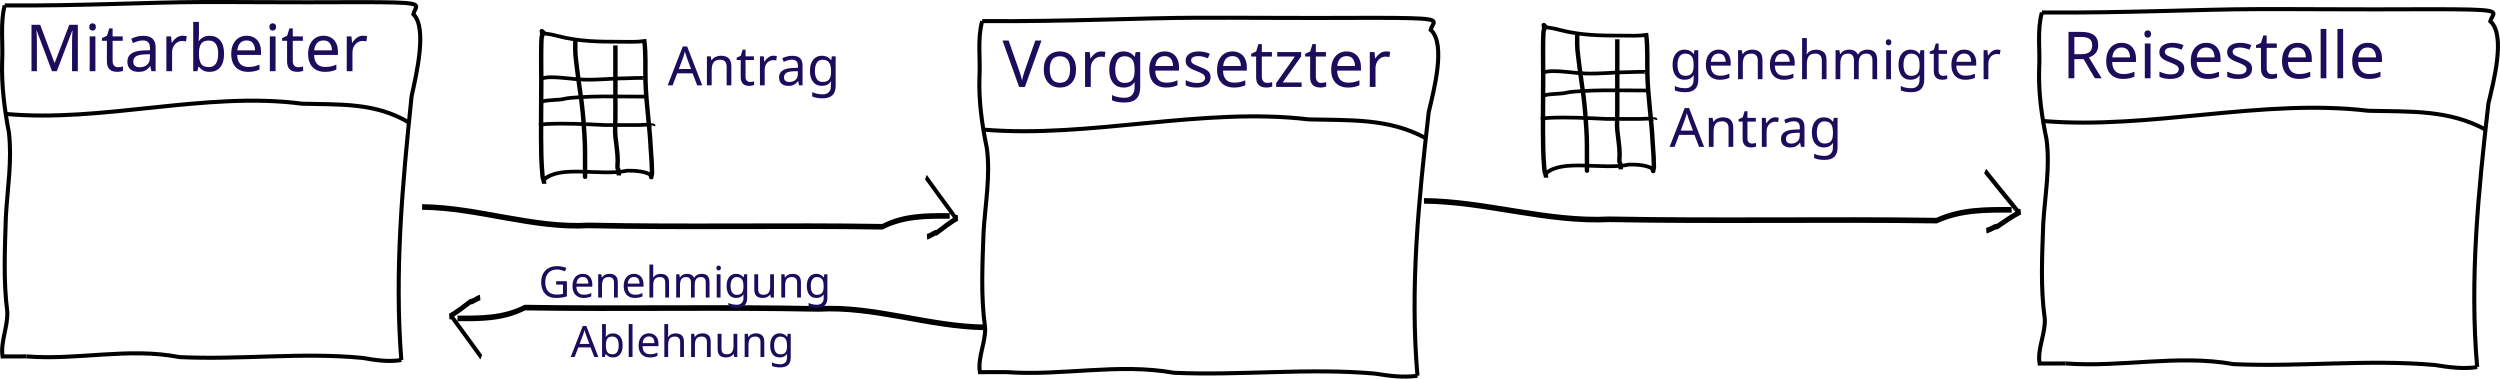
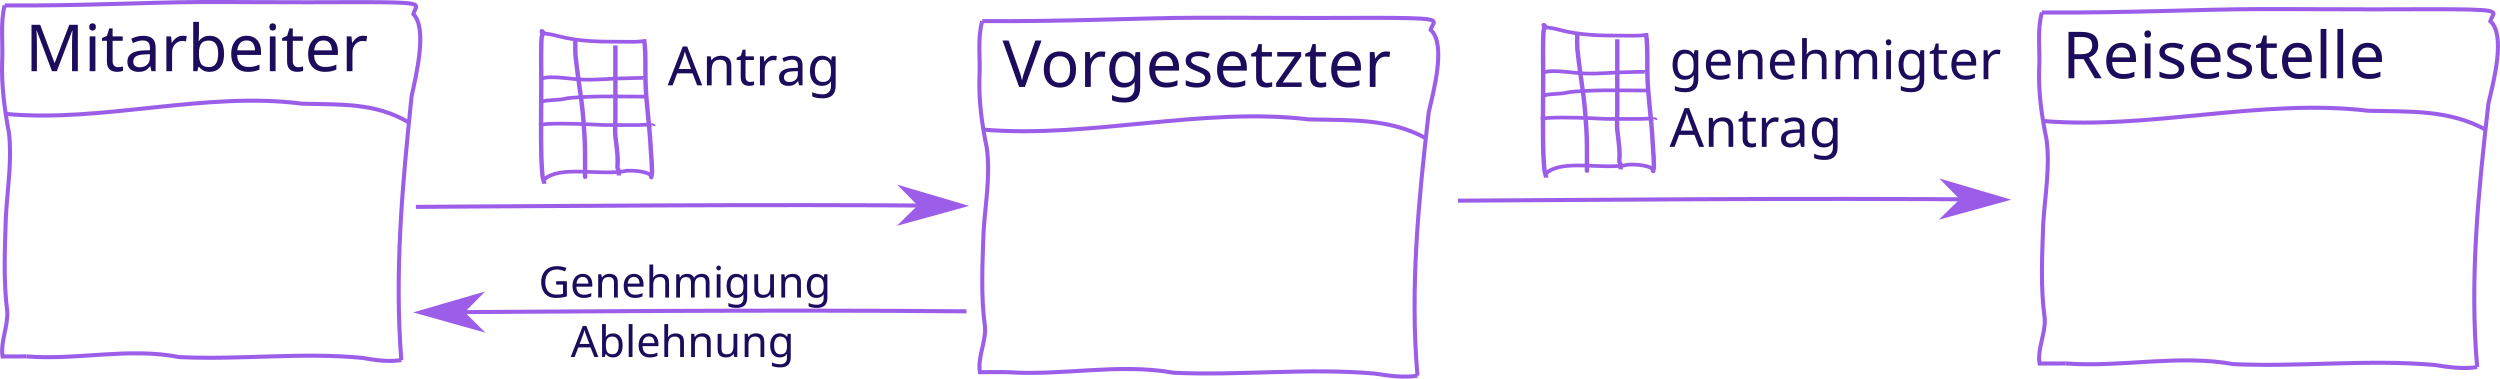
<svg xmlns="http://www.w3.org/2000/svg" width="615.424" height="93.214" viewBox="0 0 615.424 93.214" version="1.1" id="svg5">
+   <defs id="defs67">
+     <marker style="overflow:visible" id="Arrow1Lstart" refX="0.0" refY="0.0" orient="auto">
+       <path transform="scale(0.8) translate(12.5,0)" style="fill-rule:evenodd;stroke:#9c5ee8;stroke-width:1pt;stroke-opacity:1;fill:#9c5ee8;fill-opacity:1" d="M 0.0,0.0 L 5.0,-5.0 L -12.5,0.0 L 5.0,5.0 L 0.0,0.0 z " id="path1254" />
+     </marker>
+     <marker style="overflow:visible" id="marker1002" refX="0" refY="0" orient="auto">
+       <path transform="matrix(-0.8,0,0,-0.8,-10,0)" style="fill:#9c5ee8;fill-opacity:1;fill-rule:evenodd;stroke:#9c5ee8;stroke-width:1pt;stroke-opacity:1" d="M 0,0 5,-5 -12.5,0 5,5 Z" id="path1000" />
+     </marker>
+     <marker style="overflow:visible" id="marker1002-3" refX="0" refY="0" orient="auto">
+       <path transform="matrix(-0.8,0,0,-0.8,-10,0)" style="fill:#9c5ee8;fill-opacity:1;fill-rule:evenodd;stroke:#9c5ee8;stroke-width:1pt;stroke-opacity:1" d="M 0,0 5,-5 -12.5,0 5,5 Z" id="path1000-6" />
+     </marker>
+     <marker style="overflow:visible" id="marker1002-3-5" refX="0" refY="0" orient="auto">
+       <path transform="matrix(-0.8,0,0,-0.8,-10,0)" style="fill:#9c5ee8;fill-opacity:1;fill-rule:evenodd;stroke:#9c5ee8;stroke-width:1pt;stroke-opacity:1" d="M 0,0 5,-5 -12.5,0 5,5 Z" id="path1000-6-3" />
+     </marker>
+   </defs>
  <g id="layer1" transform="translate(-31.44192,-54.49134)">
    <g id="g43014">
      <text xml:space="preserve" style="font-style:normal;font-variant:normal;font-weight:normal;font-stretch:normal;font-size:16px;line-height:1.25;font-family:sans-serif;-inkscape-font-specification:'sans-serif, Normal';font-variant-ligatures:normal;font-variant-caps:normal;font-variant-numeric:normal;font-variant-east-asian:normal;fill:#1c0c5b;fill-opacity:1;stroke:none" x="37.649" y="72.024" id="text10427">
        <tspan id="tspan10425" x="37.649" y="72.024" style="font-style:normal;font-variant:normal;font-weight:normal;font-stretch:normal;font-size:16px;font-family:sans-serif;-inkscape-font-specification:'sans-serif, Normal';font-variant-ligatures:normal;font-variant-caps:normal;font-variant-numeric:normal;font-variant-east-asian:normal;fill:#1c0c5b;fill-opacity:1">Mitarbeiter</tspan>
      </text>
-       <path style="fill:none;stroke:#000000;stroke-width:1;stroke-linecap:butt;stroke-linejoin:miter;stroke-miterlimit:4;stroke-dasharray:none;stroke-opacity:1" d="m 32.584,55.83 c -1.124,4.546 -0.361,9.273 -0.617,13.898 -0.17,5.838 0.579,11.634 1.662,17.366 0.826,6.938 -0.356,13.715 -0.742,20.741 -0.238,7.793 -0.646,15.613 0.345,23.379 0.184,3.688 -1.707,7.393 -1.16,11.029 l 5.853,-0.021" id="path19068" />
-       <path style="fill:none;stroke:#000000;stroke-width:1;stroke-linecap:butt;stroke-linejoin:miter;stroke-miterlimit:4;stroke-dasharray:none;stroke-opacity:1" d="m 32.584,55.83 c 19.422,0.132 35.326,-0.795 48.072,-0.833 10.836,-0.033 19.613,0.082 26.535,0.056 21.853,-0.084 26.263,-0.085 26.667,0.906 0.182,0.446 -0.447,1.092 -0.664,2.021 3.516,3.416 0.693,15 -0.43,20.218 -2.25,21.553 -4.247,43.259 -2.53,64.921" id="path19070" />
-       <path style="fill:none;stroke:#000000;stroke-width:1;stroke-linecap:butt;stroke-linejoin:miter;stroke-miterlimit:4;stroke-dasharray:none;stroke-opacity:1" d="m 32.849,82.537 c 23.784,2.21 49.185,-5.635 72.956,-2.519 9.406,0.26 18.075,-0.312 26.31,4.645" id="path19072" />
-       <path style="fill:none;stroke:#000000;stroke-width:1;stroke-linecap:butt;stroke-linejoin:miter;stroke-miterlimit:4;stroke-dasharray:none;stroke-opacity:1" d="m 37.924,142.223 c 12.57,1.014 25.161,-2.279 37.676,0.173 15.011,0.726 30.133,-1.24 45.069,0.2 3.144,0.543 6.378,1.053 9.566,0.523" id="path19074" />
-     </g>
-     <g id="g42933-3" transform="matrix(0.5859017,0,0,1.004825,212.3804,-10.53941)" style="stroke-width:1.375;stroke-miterlimit:4;stroke-dasharray:none">
-       <path style="fill:none;stroke:#000000;stroke-width:1.375;stroke-linecap:butt;stroke-linejoin:miter;stroke-miterlimit:4;stroke-dasharray:none;stroke-opacity:1" d="m 289.471,113.93 c 26.06,0.14 51.873,5.292 77.974,4.512 45.8,0.503 91.603,-0.061 137.403,0.326 10.3,-2.753 21.033,-2.667 31.536,-2.643" id="path42322-4" />
-       <path style="fill:none;stroke:#000000;stroke-width:1.375;stroke-linecap:butt;stroke-linejoin:miter;stroke-miterlimit:4;stroke-dasharray:none;stroke-opacity:1" d="m 525.245,106.623 c 3.211,2.325 10.083,7.307 11.46,8.235 2.621,1.766 1.766,1.734 3.414,1.734" id="path42539-4" />
-       <path style="fill:none;stroke:#000000;stroke-width:1.375;stroke-linecap:butt;stroke-linejoin:miter;stroke-miterlimit:4;stroke-dasharray:none;stroke-opacity:1" d="m 540.095,116.607 c -3.356,1.03 -6.618,2.352 -9.803,3.623 -0.162,0.065 -0.369,-0.038 -0.545,0 -1.365,0.297 -2.606,0.793 -3.994,1.014" id="path42541-3" />
+       <path style="fill:none;stroke:#9c5ee8;stroke-width:1;stroke-linecap:butt;stroke-linejoin:miter;stroke-miterlimit:4;stroke-dasharray:none;stroke-opacity:1" d="m 32.584,55.83 c -1.124,4.546 -0.361,9.273 -0.617,13.898 -0.17,5.838 0.579,11.634 1.662,17.366 0.826,6.938 -0.356,13.715 -0.742,20.741 -0.238,7.793 -0.646,15.613 0.345,23.379 0.184,3.688 -1.707,7.393 -1.16,11.029 l 5.853,-0.021" id="path19068" />
+       <path style="fill:none;stroke:#9c5ee8;stroke-width:1;stroke-linecap:butt;stroke-linejoin:miter;stroke-miterlimit:4;stroke-dasharray:none;stroke-opacity:1" d="m 32.584,55.83 c 19.422,0.132 35.326,-0.795 48.072,-0.833 10.836,-0.033 19.613,0.082 26.535,0.056 21.853,-0.084 26.263,-0.085 26.667,0.906 0.182,0.446 -0.447,1.092 -0.664,2.021 3.516,3.416 0.693,15 -0.43,20.218 -2.25,21.553 -4.247,43.259 -2.53,64.921" id="path19070" />
+       <path style="fill:none;stroke:#9c5ee8;stroke-width:1;stroke-linecap:butt;stroke-linejoin:miter;stroke-miterlimit:4;stroke-dasharray:none;stroke-opacity:1" d="m 32.849,82.537 c 23.784,2.21 49.185,-5.635 72.956,-2.519 9.406,0.26 18.075,-0.312 26.31,4.645" id="path19072" />
+       <path style="fill:none;stroke:#9c5ee8;stroke-width:1;stroke-linecap:butt;stroke-linejoin:miter;stroke-miterlimit:4;stroke-dasharray:none;stroke-opacity:1" d="m 37.924,142.223 c 12.57,1.014 25.161,-2.279 37.676,0.173 15.011,0.726 30.133,-1.24 45.069,0.2 3.144,0.543 6.378,1.053 9.566,0.523" id="path19074" />
    </g>
    <text xml:space="preserve" style="font-style:normal;font-variant:normal;font-weight:normal;font-stretch:normal;font-size:13.333px;line-height:1.25;font-family:sans-serif;-inkscape-font-specification:'sans-serif, Normal';font-variant-ligatures:normal;font-variant-caps:normal;font-variant-numeric:normal;font-variant-east-asian:normal;fill:#1c0c5b;fill-opacity:1;stroke:none" x="442.44" y="73.986" id="text44302-9">
      <tspan id="tspan44300-72" x="442.44" y="73.986" style="font-style:normal;font-variant:normal;font-weight:normal;font-stretch:normal;font-size:13.333px;font-family:sans-serif;-inkscape-font-specification:'sans-serif, Normal';font-variant-ligatures:normal;font-variant-caps:normal;font-variant-numeric:normal;font-variant-east-asian:normal;fill:#1c0c5b;fill-opacity:1">genehmigter</tspan>
      <tspan x="442.44" y="90.652" style="font-style:normal;font-variant:normal;font-weight:normal;font-stretch:normal;font-size:13.333px;font-family:sans-serif;-inkscape-font-specification:'sans-serif, Normal';font-variant-ligatures:normal;font-variant-caps:normal;font-variant-numeric:normal;font-variant-east-asian:normal;fill:#1c0c5b;fill-opacity:1" id="tspan1146">Antrag</tspan>
    </text>
    <g id="g42980-2" transform="matrix(0.5652674,0,0,0.4715808,191.3804,47.0981)" style="stroke-width:1.937;stroke-miterlimit:4;stroke-dasharray:none">
-       <path style="fill:none;stroke:#000000;stroke-width:1.937;stroke-linecap:butt;stroke-linejoin:miter;stroke-miterlimit:4;stroke-dasharray:none;stroke-opacity:1" d="m 389.612,31.155 c -0.084,-0.808 -0.168,-1.617 -0.252,-2.425 0,-0.058 -0.006,-0.231 0,-0.173 0.643,6.186 -0.066,-1.841 -0.252,6.93 -0.137,6.466 0,12.935 0,19.403 0,12.877 -0.23,25.757 0,38.632 0.063,3.527 0.242,7.052 0.504,10.568 0.158,2.123 0.756,2.898 0.756,4.331" id="path23358-7" />
-       <path style="fill:none;stroke:#000000;stroke-width:1.937;stroke-linecap:butt;stroke-linejoin:miter;stroke-miterlimit:4;stroke-dasharray:none;stroke-opacity:1" d="m 389.36,28.73 c 2.145,2.211 0.326,0.496 7.059,2.599 9.06,2.83 17.649,2.945 26.975,2.945 3.515,0 7.126,0.248 10.588,-0.346 0.717,6.909 0.36,13.861 0.504,20.789 0.244,11.723 1.821,23.304 2.269,34.994 0.138,3.612 0.504,7.095 0.504,10.741 0,0.851 0.144,2.228 0,3.118 -0.311,1.922 -0.252,-0.301 -0.252,1.213 0,0.116 0.024,0.459 0,0.346 -0.096,-0.459 -0.168,-0.924 -0.252,-1.386" id="path23360-0" />
-       <path style="fill:none;stroke:#000000;stroke-width:1.937;stroke-linecap:butt;stroke-linejoin:miter;stroke-miterlimit:4;stroke-dasharray:none;stroke-opacity:1" d="m 390.266,106.256 c 7.089,-7.866 24.773,-1.68 36.295,-4.68 3.682,-0.074 7.787,0.403 10.194,2.166" id="path23362-3" />
-       <path style="fill:none;stroke:#000000;stroke-width:1.937;stroke-linecap:butt;stroke-linejoin:miter;stroke-miterlimit:4;stroke-dasharray:none;stroke-opacity:1" d="m 403.916,33.407 c 0,9.443 -0.162,5.733 1.234,19.403 0.445,4.356 1.08,8.631 1.509,12.993 0.732,7.445 0.872,10.561 1.234,16.977 0.317,5.609 0.274,11.169 0.274,16.804 0,0.262 0,7.626 0,4.677" id="path23364-4" />
-       <path style="fill:none;stroke:#000000;stroke-width:1.937;stroke-linecap:butt;stroke-linejoin:miter;stroke-miterlimit:4;stroke-dasharray:none;stroke-opacity:1" d="m 421.376,36.179 c 0,4.092 0,8.184 0,12.276 0,8.432 0,16.864 0,25.296 0,3.211 -0.256,6.65 0,9.858 0.347,4.358 1.008,8.418 1.008,12.834 0,0.346 -0.24,3.915 0,4.092 0.511,0.377 0.504,2.587 0.504,3.534" id="path23366-6" />
-       <path style="fill:none;stroke:#000000;stroke-width:1.937;stroke-linecap:butt;stroke-linejoin:miter;stroke-miterlimit:4;stroke-dasharray:none;stroke-opacity:1" d="m 388.603,53.503 c 1.429,-0.231 2.841,-0.693 4.286,-0.693 5.852,0 8.92,0.945 14.37,1.213 6.569,0.322 12.88,-0.693 19.412,-0.693 0.655,0 6.78,-0.365 7.311,0 0.226,0.155 0,-0.289 0,0" id="path23368-3" />
-       <path style="fill:none;stroke:#000000;stroke-width:1.937;stroke-linecap:butt;stroke-linejoin:miter;stroke-miterlimit:4;stroke-dasharray:none;stroke-opacity:1" d="m 389.391,65.541 c 2.269,-1.039 7.442,-0.695 9.801,-1.47 1.5,-0.493 5.085,-0.715 7.059,-0.866 6.375,-0.487 12.769,-0.395 19.16,-0.346 l 9.412,0.072" id="path23370-6" />
-       <path style="fill:none;stroke:#000000;stroke-width:1.937;stroke-linecap:butt;stroke-linejoin:miter;stroke-miterlimit:4;stroke-dasharray:none;stroke-opacity:1" d="m 388.099,77.93 c 1.008,-0.231 1.996,-0.629 3.025,-0.693 8.544,-0.534 17.201,0.07 25.714,0.52 0.755,0.04 1.513,0 2.269,0 h 12.353 c 0.751,0 4.524,-0.356 5.042,0 0.324,0.223 1.46,-0.043 1.345,0.353" id="path23372-3" />
+       <path style="fill:none;stroke:#9c5ee8;stroke-width:1.937;stroke-linecap:butt;stroke-linejoin:miter;stroke-miterlimit:4;stroke-dasharray:none;stroke-opacity:1" d="m 389.612,31.155 c -0.084,-0.808 -0.168,-1.617 -0.252,-2.425 0,-0.058 -0.006,-0.231 0,-0.173 0.643,6.186 -0.066,-1.841 -0.252,6.93 -0.137,6.466 0,12.935 0,19.403 0,12.877 -0.23,25.757 0,38.632 0.063,3.527 0.242,7.052 0.504,10.568 0.158,2.123 0.756,2.898 0.756,4.331" id="path23358-7" />
+       <path style="fill:none;stroke:#9c5ee8;stroke-width:1.937;stroke-linecap:butt;stroke-linejoin:miter;stroke-miterlimit:4;stroke-dasharray:none;stroke-opacity:1" d="m 389.36,28.73 c 2.145,2.211 0.326,0.496 7.059,2.599 9.06,2.83 17.649,2.945 26.975,2.945 3.515,0 7.126,0.248 10.588,-0.346 0.717,6.909 0.36,13.861 0.504,20.789 0.244,11.723 1.821,23.304 2.269,34.994 0.138,3.612 0.504,7.095 0.504,10.741 0,0.851 0.144,2.228 0,3.118 -0.311,1.922 -0.252,-0.301 -0.252,1.213 0,0.116 0.024,0.459 0,0.346 -0.096,-0.459 -0.168,-0.924 -0.252,-1.386" id="path23360-0" />
+       <path style="fill:none;stroke:#9c5ee8;stroke-width:1.937;stroke-linecap:butt;stroke-linejoin:miter;stroke-miterlimit:4;stroke-dasharray:none;stroke-opacity:1" d="m 390.266,106.256 c 7.089,-7.866 24.773,-1.68 36.295,-4.68 3.682,-0.074 7.787,0.403 10.194,2.166" id="path23362-3" />
+       <path style="fill:none;stroke:#9c5ee8;stroke-width:1.937;stroke-linecap:butt;stroke-linejoin:miter;stroke-miterlimit:4;stroke-dasharray:none;stroke-opacity:1" d="m 403.916,33.407 c 0,9.443 -0.162,5.733 1.234,19.403 0.445,4.356 1.08,8.631 1.509,12.993 0.732,7.445 0.872,10.561 1.234,16.977 0.317,5.609 0.274,11.169 0.274,16.804 0,0.262 0,7.626 0,4.677" id="path23364-4" />
+       <path style="fill:none;stroke:#9c5ee8;stroke-width:1.937;stroke-linecap:butt;stroke-linejoin:miter;stroke-miterlimit:4;stroke-dasharray:none;stroke-opacity:1" d="m 421.376,36.179 c 0,4.092 0,8.184 0,12.276 0,8.432 0,16.864 0,25.296 0,3.211 -0.256,6.65 0,9.858 0.347,4.358 1.008,8.418 1.008,12.834 0,0.346 -0.24,3.915 0,4.092 0.511,0.377 0.504,2.587 0.504,3.534" id="path23366-6" />
+       <path style="fill:none;stroke:#9c5ee8;stroke-width:1.937;stroke-linecap:butt;stroke-linejoin:miter;stroke-miterlimit:4;stroke-dasharray:none;stroke-opacity:1" d="m 388.603,53.503 c 1.429,-0.231 2.841,-0.693 4.286,-0.693 5.852,0 8.92,0.945 14.37,1.213 6.569,0.322 12.88,-0.693 19.412,-0.693 0.655,0 6.78,-0.365 7.311,0 0.226,0.155 0,-0.289 0,0" id="path23368-3" />
+       <path style="fill:none;stroke:#9c5ee8;stroke-width:1.937;stroke-linecap:butt;stroke-linejoin:miter;stroke-miterlimit:4;stroke-dasharray:none;stroke-opacity:1" d="m 389.391,65.541 c 2.269,-1.039 7.442,-0.695 9.801,-1.47 1.5,-0.493 5.085,-0.715 7.059,-0.866 6.375,-0.487 12.769,-0.395 19.16,-0.346 l 9.412,0.072" id="path23370-6" />
+       <path style="fill:none;stroke:#9c5ee8;stroke-width:1.937;stroke-linecap:butt;stroke-linejoin:miter;stroke-miterlimit:4;stroke-dasharray:none;stroke-opacity:1" d="m 388.099,77.93 c 1.008,-0.231 1.996,-0.629 3.025,-0.693 8.544,-0.534 17.201,0.07 25.714,0.52 0.755,0.04 1.513,0 2.269,0 h 12.353 c 0.751,0 4.524,-0.356 5.042,0 0.324,0.223 1.46,-0.043 1.345,0.353" id="path23372-3" />
    </g>
    <g id="g43014-8" transform="translate(247.6536,45.58126)">
      <g id="g956" transform="translate(-7.071068,-41.7193)">
        <text xml:space="preserve" style="font-style:normal;font-variant:normal;font-weight:normal;font-stretch:normal;font-size:16px;line-height:1.25;font-family:sans-serif;-inkscape-font-specification:'sans-serif, Normal';font-variant-ligatures:normal;font-variant-caps:normal;font-variant-numeric:normal;font-variant-east-asian:normal;fill:#1c0c5b;fill-opacity:1;stroke:none" x="37.649" y="72.024" id="text10427-5">
          <tspan id="tspan10425-3" x="37.649" y="72.024">Vorgesetzter</tspan>
        </text>
-         <path style="fill:none;stroke:#000000;stroke-width:1;stroke-linecap:butt;stroke-linejoin:miter;stroke-miterlimit:4;stroke-dasharray:none;stroke-opacity:1" d="m 32.646,55.83 c -1.233,4.546 -0.396,9.273 -0.677,13.898 -0.187,5.838 0.635,11.634 1.823,17.366 0.907,6.938 -0.391,13.715 -0.815,20.741 -0.261,7.793 -0.709,15.613 0.378,23.379 0.202,3.688 -1.873,7.393 -1.273,11.029 l 6.422,-0.021" id="path19068-9" />
-         <path style="fill:none;stroke:#000000;stroke-width:1;stroke-linecap:butt;stroke-linejoin:miter;stroke-miterlimit:4;stroke-dasharray:none;stroke-opacity:1" d="m 32.646,55.83 c 21.312,0.132 38.763,-0.795 52.748,-0.833 11.891,-0.033 21.52,0.082 29.116,0.056 23.978,-0.084 28.818,-0.085 29.262,0.906 0.199,0.446 -0.49,1.092 -0.728,2.021 3.858,3.416 0.76,15 -0.472,20.218 -2.469,21.553 -4.661,43.259 -2.776,64.921" id="path19070-4" />
-         <path style="fill:none;stroke:#000000;stroke-width:1;stroke-linecap:butt;stroke-linejoin:miter;stroke-miterlimit:4;stroke-dasharray:none;stroke-opacity:1" d="m 32.937,82.537 c 26.098,2.21 53.97,-5.635 80.053,-2.519 10.321,0.26 19.833,-0.312 28.87,4.645" id="path19072-1" />
-         <path style="fill:none;stroke:#000000;stroke-width:1;stroke-linecap:butt;stroke-linejoin:miter;stroke-miterlimit:4;stroke-dasharray:none;stroke-opacity:1" d="m 38.505,142.223 c 13.792,1.014 27.609,-2.279 41.341,0.173 16.471,0.726 33.064,-1.24 49.453,0.2 3.45,0.543 6.998,1.053 10.496,0.523" id="path19074-5" />
+         <path style="fill:none;stroke:#9c5ee8;stroke-width:1;stroke-linecap:butt;stroke-linejoin:miter;stroke-miterlimit:4;stroke-dasharray:none;stroke-opacity:1" d="m 32.646,55.83 c -1.233,4.546 -0.396,9.273 -0.677,13.898 -0.187,5.838 0.635,11.634 1.823,17.366 0.907,6.938 -0.391,13.715 -0.815,20.741 -0.261,7.793 -0.709,15.613 0.378,23.379 0.202,3.688 -1.873,7.393 -1.273,11.029 l 6.422,-0.021" id="path19068-9" />
+         <path style="fill:none;stroke:#9c5ee8;stroke-width:1;stroke-linecap:butt;stroke-linejoin:miter;stroke-miterlimit:4;stroke-dasharray:none;stroke-opacity:1" d="m 32.646,55.83 c 21.312,0.132 38.763,-0.795 52.748,-0.833 11.891,-0.033 21.52,0.082 29.116,0.056 23.978,-0.084 28.818,-0.085 29.262,0.906 0.199,0.446 -0.49,1.092 -0.728,2.021 3.858,3.416 0.76,15 -0.472,20.218 -2.469,21.553 -4.661,43.259 -2.776,64.921" id="path19070-4" />
+         <path style="fill:none;stroke:#9c5ee8;stroke-width:1;stroke-linecap:butt;stroke-linejoin:miter;stroke-miterlimit:4;stroke-dasharray:none;stroke-opacity:1" d="m 32.937,82.537 c 26.098,2.21 53.97,-5.635 80.053,-2.519 10.321,0.26 19.833,-0.312 28.87,4.645" id="path19072-1" />
+         <path style="fill:none;stroke:#9c5ee8;stroke-width:1;stroke-linecap:butt;stroke-linejoin:miter;stroke-miterlimit:4;stroke-dasharray:none;stroke-opacity:1" d="m 38.505,142.223 c 13.792,1.014 27.609,-2.279 41.341,0.173 16.471,0.726 33.064,-1.24 49.453,0.2 3.45,0.543 6.998,1.053 10.496,0.523" id="path19074-5" />
      </g>
    </g>
    <text xml:space="preserve" style="font-style:normal;font-variant:normal;font-weight:normal;font-stretch:normal;font-size:10.667px;line-height:1.25;font-family:sans-serif;-inkscape-font-specification:'sans-serif, Normal';font-variant-ligatures:normal;font-variant-caps:normal;font-variant-numeric:normal;font-variant-east-asian:normal;fill:#1c0c5b;fill-opacity:1;stroke:none" x="171.929" y="142.376" id="text44302-8-8">
      <tspan id="tspan44300-7-3" x="171.929" y="142.376" style="font-style:normal;font-variant:normal;font-weight:normal;font-stretch:normal;font-size:10.667px;font-family:sans-serif;-inkscape-font-specification:'sans-serif, Normal';font-variant-ligatures:normal;font-variant-caps:normal;font-variant-numeric:normal;font-variant-east-asian:normal;fill:#1c0c5b;fill-opacity:1">Ablehnung</tspan>
    </text>
-     <g id="g42933-4" transform="matrix(-0.5260187,0,0,-1.006043,426.2058,249.6955)" style="stroke-width:1.375;stroke-miterlimit:4;stroke-dasharray:none">
-       <path style="fill:none;stroke:#000000;stroke-width:1.375;stroke-linecap:butt;stroke-linejoin:miter;stroke-miterlimit:4;stroke-dasharray:none;stroke-opacity:1" d="m 289.471,113.93 c 26.06,0.14 51.873,5.292 77.974,4.512 45.8,0.503 91.603,-0.061 137.403,0.326 10.3,-2.753 21.033,-2.667 31.536,-2.643" id="path42322-1" />
-       <path style="fill:none;stroke:#000000;stroke-width:1.375;stroke-linecap:butt;stroke-linejoin:miter;stroke-miterlimit:4;stroke-dasharray:none;stroke-opacity:1" d="m 525.245,106.623 c 3.211,2.325 10.083,7.307 11.46,8.235 2.621,1.766 1.766,1.734 3.414,1.734" id="path42539-5" />
-       <path style="fill:none;stroke:#000000;stroke-width:1.375;stroke-linecap:butt;stroke-linejoin:miter;stroke-miterlimit:4;stroke-dasharray:none;stroke-opacity:1" d="m 540.095,116.607 c -3.356,1.03 -6.618,2.352 -9.803,3.623 -0.162,0.065 -0.369,-0.038 -0.545,0 -1.365,0.297 -2.606,0.793 -3.994,1.014" id="path42541-5" />
-     </g>
    <text xml:space="preserve" style="font-style:normal;font-variant:normal;font-weight:normal;font-stretch:normal;font-size:10.667px;line-height:1.25;font-family:sans-serif;-inkscape-font-specification:'sans-serif, Normal';font-variant-ligatures:normal;font-variant-caps:normal;font-variant-numeric:normal;font-variant-east-asian:normal;fill:#1c0c5b;fill-opacity:1;stroke:none" x="164.013" y="127.727" id="text44302-8">
      <tspan id="tspan44300-7" x="164.013" y="127.727" style="font-style:normal;font-variant:normal;font-weight:normal;font-stretch:normal;font-size:10.667px;font-family:sans-serif;-inkscape-font-specification:'sans-serif, Normal';font-variant-ligatures:normal;font-variant-caps:normal;font-variant-numeric:normal;font-variant-east-asian:normal;fill:#1c0c5b;fill-opacity:1">Genehmigung</tspan>
    </text>
-     <g id="g42933" transform="matrix(0.5260187,0,0,1.006043,-16.91262,-9.174027)" style="stroke-width:1.375;stroke-miterlimit:4;stroke-dasharray:none">
-       <path style="fill:none;stroke:#000000;stroke-width:1.375;stroke-linecap:butt;stroke-linejoin:miter;stroke-miterlimit:4;stroke-dasharray:none;stroke-opacity:1" d="m 289.471,113.93 c 26.06,0.14 51.873,5.292 77.974,4.512 45.8,0.503 91.603,-0.061 137.403,0.326 10.3,-2.753 21.033,-2.667 31.536,-2.643" id="path42322" />
-       <path style="fill:none;stroke:#000000;stroke-width:1.375;stroke-linecap:butt;stroke-linejoin:miter;stroke-miterlimit:4;stroke-dasharray:none;stroke-opacity:1" d="m 525.245,106.623 c 3.211,2.325 10.083,7.307 11.46,8.235 2.621,1.766 1.766,1.734 3.414,1.734" id="path42539" />
-       <path style="fill:none;stroke:#000000;stroke-width:1.375;stroke-linecap:butt;stroke-linejoin:miter;stroke-miterlimit:4;stroke-dasharray:none;stroke-opacity:1" d="m 540.095,116.607 c -3.356,1.03 -6.618,2.352 -9.803,3.623 -0.162,0.065 -0.369,-0.038 -0.545,0 -1.365,0.297 -2.606,0.793 -3.994,1.014" id="path42541" />
-     </g>
    <text xml:space="preserve" style="font-style:normal;font-variant:normal;font-weight:normal;font-stretch:normal;font-size:13.333px;line-height:1.25;font-family:sans-serif;-inkscape-font-specification:'sans-serif, Normal';font-variant-ligatures:normal;font-variant-caps:normal;font-variant-numeric:normal;font-variant-east-asian:normal;fill:#1c0c5b;fill-opacity:1;stroke:none" x="195.802" y="75.49" id="text44302">
      <tspan id="tspan44300" x="195.802" y="75.49" style="font-style:normal;font-variant:normal;font-weight:normal;font-stretch:normal;font-size:13.333px;font-family:sans-serif;-inkscape-font-specification:'sans-serif, Normal';font-variant-ligatures:normal;font-variant-caps:normal;font-variant-numeric:normal;font-variant-east-asian:normal;fill:#1c0c5b;fill-opacity:1">Antrag</tspan>
    </text>
    <g id="g42980" transform="matrix(0.5652674,0,0,0.4715808,-55.25706,48.60231)" style="stroke-width:1.937;stroke-miterlimit:4;stroke-dasharray:none">
-       <path style="fill:none;stroke:#000000;stroke-width:1.937;stroke-linecap:butt;stroke-linejoin:miter;stroke-miterlimit:4;stroke-dasharray:none;stroke-opacity:1" d="m 389.612,31.155 c -0.084,-0.808 -0.168,-1.617 -0.252,-2.425 0,-0.058 -0.006,-0.231 0,-0.173 0.643,6.186 -0.066,-1.841 -0.252,6.93 -0.137,6.466 0,12.935 0,19.403 0,12.877 -0.23,25.757 0,38.632 0.063,3.527 0.242,7.052 0.504,10.568 0.158,2.123 0.756,2.898 0.756,4.331" id="path23358" />
-       <path style="fill:none;stroke:#000000;stroke-width:1.937;stroke-linecap:butt;stroke-linejoin:miter;stroke-miterlimit:4;stroke-dasharray:none;stroke-opacity:1" d="m 389.36,28.73 c 2.145,2.211 0.326,0.496 7.059,2.599 9.06,2.83 17.649,2.945 26.975,2.945 3.515,0 7.126,0.248 10.588,-0.346 0.717,6.909 0.36,13.861 0.504,20.789 0.244,11.723 1.821,23.304 2.269,34.994 0.138,3.612 0.504,7.095 0.504,10.741 0,0.851 0.144,2.228 0,3.118 -0.311,1.922 -0.252,-0.301 -0.252,1.213 0,0.116 0.024,0.459 0,0.346 -0.096,-0.459 -0.168,-0.924 -0.252,-1.386" id="path23360" />
-       <path style="fill:none;stroke:#000000;stroke-width:1.937;stroke-linecap:butt;stroke-linejoin:miter;stroke-miterlimit:4;stroke-dasharray:none;stroke-opacity:1" d="m 390.266,106.256 c 7.089,-7.866 24.773,-1.68 36.295,-4.68 3.682,-0.074 7.787,0.403 10.194,2.166" id="path23362" />
-       <path style="fill:none;stroke:#000000;stroke-width:1.937;stroke-linecap:butt;stroke-linejoin:miter;stroke-miterlimit:4;stroke-dasharray:none;stroke-opacity:1" d="m 403.916,33.407 c 0,9.443 -0.162,5.733 1.234,19.403 0.445,4.356 1.08,8.631 1.509,12.993 0.732,7.445 0.872,10.561 1.234,16.977 0.317,5.609 0.274,11.169 0.274,16.804 0,0.262 0,7.626 0,4.677" id="path23364" />
-       <path style="fill:none;stroke:#000000;stroke-width:1.937;stroke-linecap:butt;stroke-linejoin:miter;stroke-miterlimit:4;stroke-dasharray:none;stroke-opacity:1" d="m 421.376,36.179 c 0,4.092 0,8.184 0,12.276 0,8.432 0,16.864 0,25.296 0,3.211 -0.256,6.65 0,9.858 0.347,4.358 1.008,8.418 1.008,12.834 0,0.346 -0.24,3.915 0,4.092 0.511,0.377 0.504,2.587 0.504,3.534" id="path23366" />
-       <path style="fill:none;stroke:#000000;stroke-width:1.937;stroke-linecap:butt;stroke-linejoin:miter;stroke-miterlimit:4;stroke-dasharray:none;stroke-opacity:1" d="m 388.603,53.503 c 1.429,-0.231 2.841,-0.693 4.286,-0.693 5.852,0 8.92,0.945 14.37,1.213 6.569,0.322 12.88,-0.693 19.412,-0.693 0.655,0 6.78,-0.365 7.311,0 0.226,0.155 0,-0.289 0,0" id="path23368" />
-       <path style="fill:none;stroke:#000000;stroke-width:1.937;stroke-linecap:butt;stroke-linejoin:miter;stroke-miterlimit:4;stroke-dasharray:none;stroke-opacity:1" d="m 389.391,65.541 c 2.269,-1.039 7.442,-0.695 9.801,-1.47 1.5,-0.493 5.085,-0.715 7.059,-0.866 6.375,-0.487 12.769,-0.395 19.16,-0.346 l 9.412,0.072" id="path23370" />
-       <path style="fill:none;stroke:#000000;stroke-width:1.937;stroke-linecap:butt;stroke-linejoin:miter;stroke-miterlimit:4;stroke-dasharray:none;stroke-opacity:1" d="m 388.099,77.93 c 1.008,-0.231 1.996,-0.629 3.025,-0.693 8.544,-0.534 17.201,0.07 25.714,0.52 0.755,0.04 1.513,0 2.269,0 h 12.353 c 0.751,0 4.524,-0.356 5.042,0 0.324,0.223 1.46,-0.043 1.345,0.353" id="path23372" />
+       <path style="fill:none;stroke:#9c5ee8;stroke-width:1.937;stroke-linecap:butt;stroke-linejoin:miter;stroke-miterlimit:4;stroke-dasharray:none;stroke-opacity:1" d="m 389.612,31.155 c -0.084,-0.808 -0.168,-1.617 -0.252,-2.425 0,-0.058 -0.006,-0.231 0,-0.173 0.643,6.186 -0.066,-1.841 -0.252,6.93 -0.137,6.466 0,12.935 0,19.403 0,12.877 -0.23,25.757 0,38.632 0.063,3.527 0.242,7.052 0.504,10.568 0.158,2.123 0.756,2.898 0.756,4.331" id="path23358" />
+       <path style="fill:none;stroke:#9c5ee8;stroke-width:1.937;stroke-linecap:butt;stroke-linejoin:miter;stroke-miterlimit:4;stroke-dasharray:none;stroke-opacity:1" d="m 389.36,28.73 c 2.145,2.211 0.326,0.496 7.059,2.599 9.06,2.83 17.649,2.945 26.975,2.945 3.515,0 7.126,0.248 10.588,-0.346 0.717,6.909 0.36,13.861 0.504,20.789 0.244,11.723 1.821,23.304 2.269,34.994 0.138,3.612 0.504,7.095 0.504,10.741 0,0.851 0.144,2.228 0,3.118 -0.311,1.922 -0.252,-0.301 -0.252,1.213 0,0.116 0.024,0.459 0,0.346 -0.096,-0.459 -0.168,-0.924 -0.252,-1.386" id="path23360" />
+       <path style="fill:none;stroke:#9c5ee8;stroke-width:1.937;stroke-linecap:butt;stroke-linejoin:miter;stroke-miterlimit:4;stroke-dasharray:none;stroke-opacity:1" d="m 390.266,106.256 c 7.089,-7.866 24.773,-1.68 36.295,-4.68 3.682,-0.074 7.787,0.403 10.194,2.166" id="path23362" />
+       <path style="fill:none;stroke:#9c5ee8;stroke-width:1.937;stroke-linecap:butt;stroke-linejoin:miter;stroke-miterlimit:4;stroke-dasharray:none;stroke-opacity:1" d="m 403.916,33.407 c 0,9.443 -0.162,5.733 1.234,19.403 0.445,4.356 1.08,8.631 1.509,12.993 0.732,7.445 0.872,10.561 1.234,16.977 0.317,5.609 0.274,11.169 0.274,16.804 0,0.262 0,7.626 0,4.677" id="path23364" />
+       <path style="fill:none;stroke:#9c5ee8;stroke-width:1.937;stroke-linecap:butt;stroke-linejoin:miter;stroke-miterlimit:4;stroke-dasharray:none;stroke-opacity:1" d="m 421.376,36.179 c 0,4.092 0,8.184 0,12.276 0,8.432 0,16.864 0,25.296 0,3.211 -0.256,6.65 0,9.858 0.347,4.358 1.008,8.418 1.008,12.834 0,0.346 -0.24,3.915 0,4.092 0.511,0.377 0.504,2.587 0.504,3.534" id="path23366" />
+       <path style="fill:none;stroke:#9c5ee8;stroke-width:1.937;stroke-linecap:butt;stroke-linejoin:miter;stroke-miterlimit:4;stroke-dasharray:none;stroke-opacity:1" d="m 388.603,53.503 c 1.429,-0.231 2.841,-0.693 4.286,-0.693 5.852,0 8.92,0.945 14.37,1.213 6.569,0.322 12.88,-0.693 19.412,-0.693 0.655,0 6.78,-0.365 7.311,0 0.226,0.155 0,-0.289 0,0" id="path23368" />
+       <path style="fill:none;stroke:#9c5ee8;stroke-width:1.937;stroke-linecap:butt;stroke-linejoin:miter;stroke-miterlimit:4;stroke-dasharray:none;stroke-opacity:1" d="m 389.391,65.541 c 2.269,-1.039 7.442,-0.695 9.801,-1.47 1.5,-0.493 5.085,-0.715 7.059,-0.866 6.375,-0.487 12.769,-0.395 19.16,-0.346 l 9.412,0.072" id="path23370" />
+       <path style="fill:none;stroke:#9c5ee8;stroke-width:1.937;stroke-linecap:butt;stroke-linejoin:miter;stroke-miterlimit:4;stroke-dasharray:none;stroke-opacity:1" d="m 388.099,77.93 c 1.008,-0.231 1.996,-0.629 3.025,-0.693 8.544,-0.534 17.201,0.07 25.714,0.52 0.755,0.04 1.513,0 2.269,0 h 12.353 c 0.751,0 4.524,-0.356 5.042,0 0.324,0.223 1.46,-0.043 1.345,0.353" id="path23372" />
    </g>
    <g id="g955">
      <text xml:space="preserve" style="font-style:normal;font-variant:normal;font-weight:normal;font-stretch:normal;font-size:16px;line-height:1.25;font-family:sans-serif;-inkscape-font-specification:'sans-serif, Normal';font-variant-ligatures:normal;font-variant-caps:normal;font-variant-numeric:normal;font-variant-east-asian:normal;fill:#1c0c5b;fill-opacity:1;stroke:none" x="539.096" y="73.764" id="text10427-5-8">
        <tspan id="tspan10425-3-3" x="539.096" y="73.764" style="font-style:normal;font-variant:normal;font-weight:normal;font-stretch:normal;font-size:16px;font-family:sans-serif;-inkscape-font-specification:'sans-serif, Normal';font-variant-ligatures:normal;font-variant-caps:normal;font-variant-numeric:normal;font-variant-east-asian:normal;fill:#1c0c5b;fill-opacity:1">Reisestelle</tspan>
      </text>
-       <path style="fill:none;stroke:#000000;stroke-width:1;stroke-linecap:butt;stroke-linejoin:miter;stroke-miterlimit:4;stroke-dasharray:none;stroke-opacity:1" d="m 534.093,57.571 c -1.233,4.546 -0.396,9.273 -0.677,13.898 -0.187,5.838 0.635,11.634 1.823,17.366 0.906,6.938 -0.391,13.715 -0.815,20.741 -0.261,7.793 -0.709,15.613 0.378,23.379 0.202,3.688 -1.873,7.393 -1.273,11.029 l 6.422,-0.021" id="path19068-9-8" />
-       <path style="fill:none;stroke:#000000;stroke-width:1;stroke-linecap:butt;stroke-linejoin:miter;stroke-miterlimit:4;stroke-dasharray:none;stroke-opacity:1" d="m 534.093,57.571 c 21.312,0.132 38.763,-0.795 52.748,-0.833 11.891,-0.033 21.52,0.082 29.116,0.056 23.978,-0.084 28.818,-0.085 29.262,0.906 0.199,0.446 -0.49,1.092 -0.728,2.021 3.858,3.416 0.76,15 -0.472,20.218 -2.469,21.553 -4.661,43.259 -2.776,64.921" id="path19070-4-5" />
-       <path style="fill:none;stroke:#000000;stroke-width:1;stroke-linecap:butt;stroke-linejoin:miter;stroke-miterlimit:4;stroke-dasharray:none;stroke-opacity:1" d="m 534.384,84.277 c 26.098,2.21 53.97,-5.635 80.053,-2.519 10.321,0.26 19.833,-0.312 28.87,4.645" id="path19072-1-2" />
-       <path style="fill:none;stroke:#000000;stroke-width:1;stroke-linecap:butt;stroke-linejoin:miter;stroke-miterlimit:4;stroke-dasharray:none;stroke-opacity:1" d="m 539.952,143.963 c 13.792,1.014 27.609,-2.279 41.341,0.173 16.471,0.726 33.064,-1.24 49.453,0.2 3.45,0.543 6.998,1.053 10.496,0.523" id="path19074-5-2" />
+       <path style="fill:none;stroke:#9c5ee8;stroke-width:1;stroke-linecap:butt;stroke-linejoin:miter;stroke-miterlimit:4;stroke-dasharray:none;stroke-opacity:1" d="m 534.093,57.571 c -1.233,4.546 -0.396,9.273 -0.677,13.898 -0.187,5.838 0.635,11.634 1.823,17.366 0.906,6.938 -0.391,13.715 -0.815,20.741 -0.261,7.793 -0.709,15.613 0.378,23.379 0.202,3.688 -1.873,7.393 -1.273,11.029 l 6.422,-0.021" id="path19068-9-8" />
+       <path style="fill:none;stroke:#9c5ee8;stroke-width:1;stroke-linecap:butt;stroke-linejoin:miter;stroke-miterlimit:4;stroke-dasharray:none;stroke-opacity:1" d="m 534.093,57.571 c 21.312,0.132 38.763,-0.795 52.748,-0.833 11.891,-0.033 21.52,0.082 29.116,0.056 23.978,-0.084 28.818,-0.085 29.262,0.906 0.199,0.446 -0.49,1.092 -0.728,2.021 3.858,3.416 0.76,15 -0.472,20.218 -2.469,21.553 -4.661,43.259 -2.776,64.921" id="path19070-4-5" />
+       <path style="fill:none;stroke:#9c5ee8;stroke-width:1;stroke-linecap:butt;stroke-linejoin:miter;stroke-miterlimit:4;stroke-dasharray:none;stroke-opacity:1" d="m 534.384,84.277 c 26.098,2.21 53.97,-5.635 80.053,-2.519 10.321,0.26 19.833,-0.312 28.87,4.645" id="path19072-1-2" />
+       <path style="fill:none;stroke:#9c5ee8;stroke-width:1;stroke-linecap:butt;stroke-linejoin:miter;stroke-miterlimit:4;stroke-dasharray:none;stroke-opacity:1" d="m 539.952,143.963 c 13.792,1.014 27.609,-2.279 41.341,0.173 16.471,0.726 33.064,-1.24 49.453,0.2 3.45,0.543 6.998,1.053 10.496,0.523" id="path19074-5-2" />
    </g>
+     <path style="fill:none;stroke:#9c5ee8;stroke-width:1;stroke-linecap:butt;stroke-linejoin:miter;stroke-miterlimit:4;stroke-dasharray:none;stroke-opacity:1;marker-end:url(#marker1002)" d="m 133.815,105.415 c 31.37,-0.15 83.714,-0.71 134.27,-0.254" id="path984" />
+     <path style="fill:none;stroke:#9c5ee8;stroke-width:1;stroke-linecap:butt;stroke-linejoin:miter;stroke-miterlimit:4;stroke-dasharray:none;stroke-opacity:1;marker-end:url(#marker1002-3)" d="m 390.337,103.889 c 31.37,-0.15 83.714,-0.71 134.27,-0.254" id="path984-7" />
+     <path style="fill:none;stroke:#9c5ee8;stroke-width:1;stroke-linecap:butt;stroke-linejoin:miter;stroke-miterlimit:4;stroke-dasharray:none;stroke-opacity:1;marker-start:url(#Arrow1Lstart)" d="m 135.087,131.389 c 31.37,-0.15 83.714,-0.71 134.27,-0.254" id="path984-7-5" />
  </g>
</svg>
